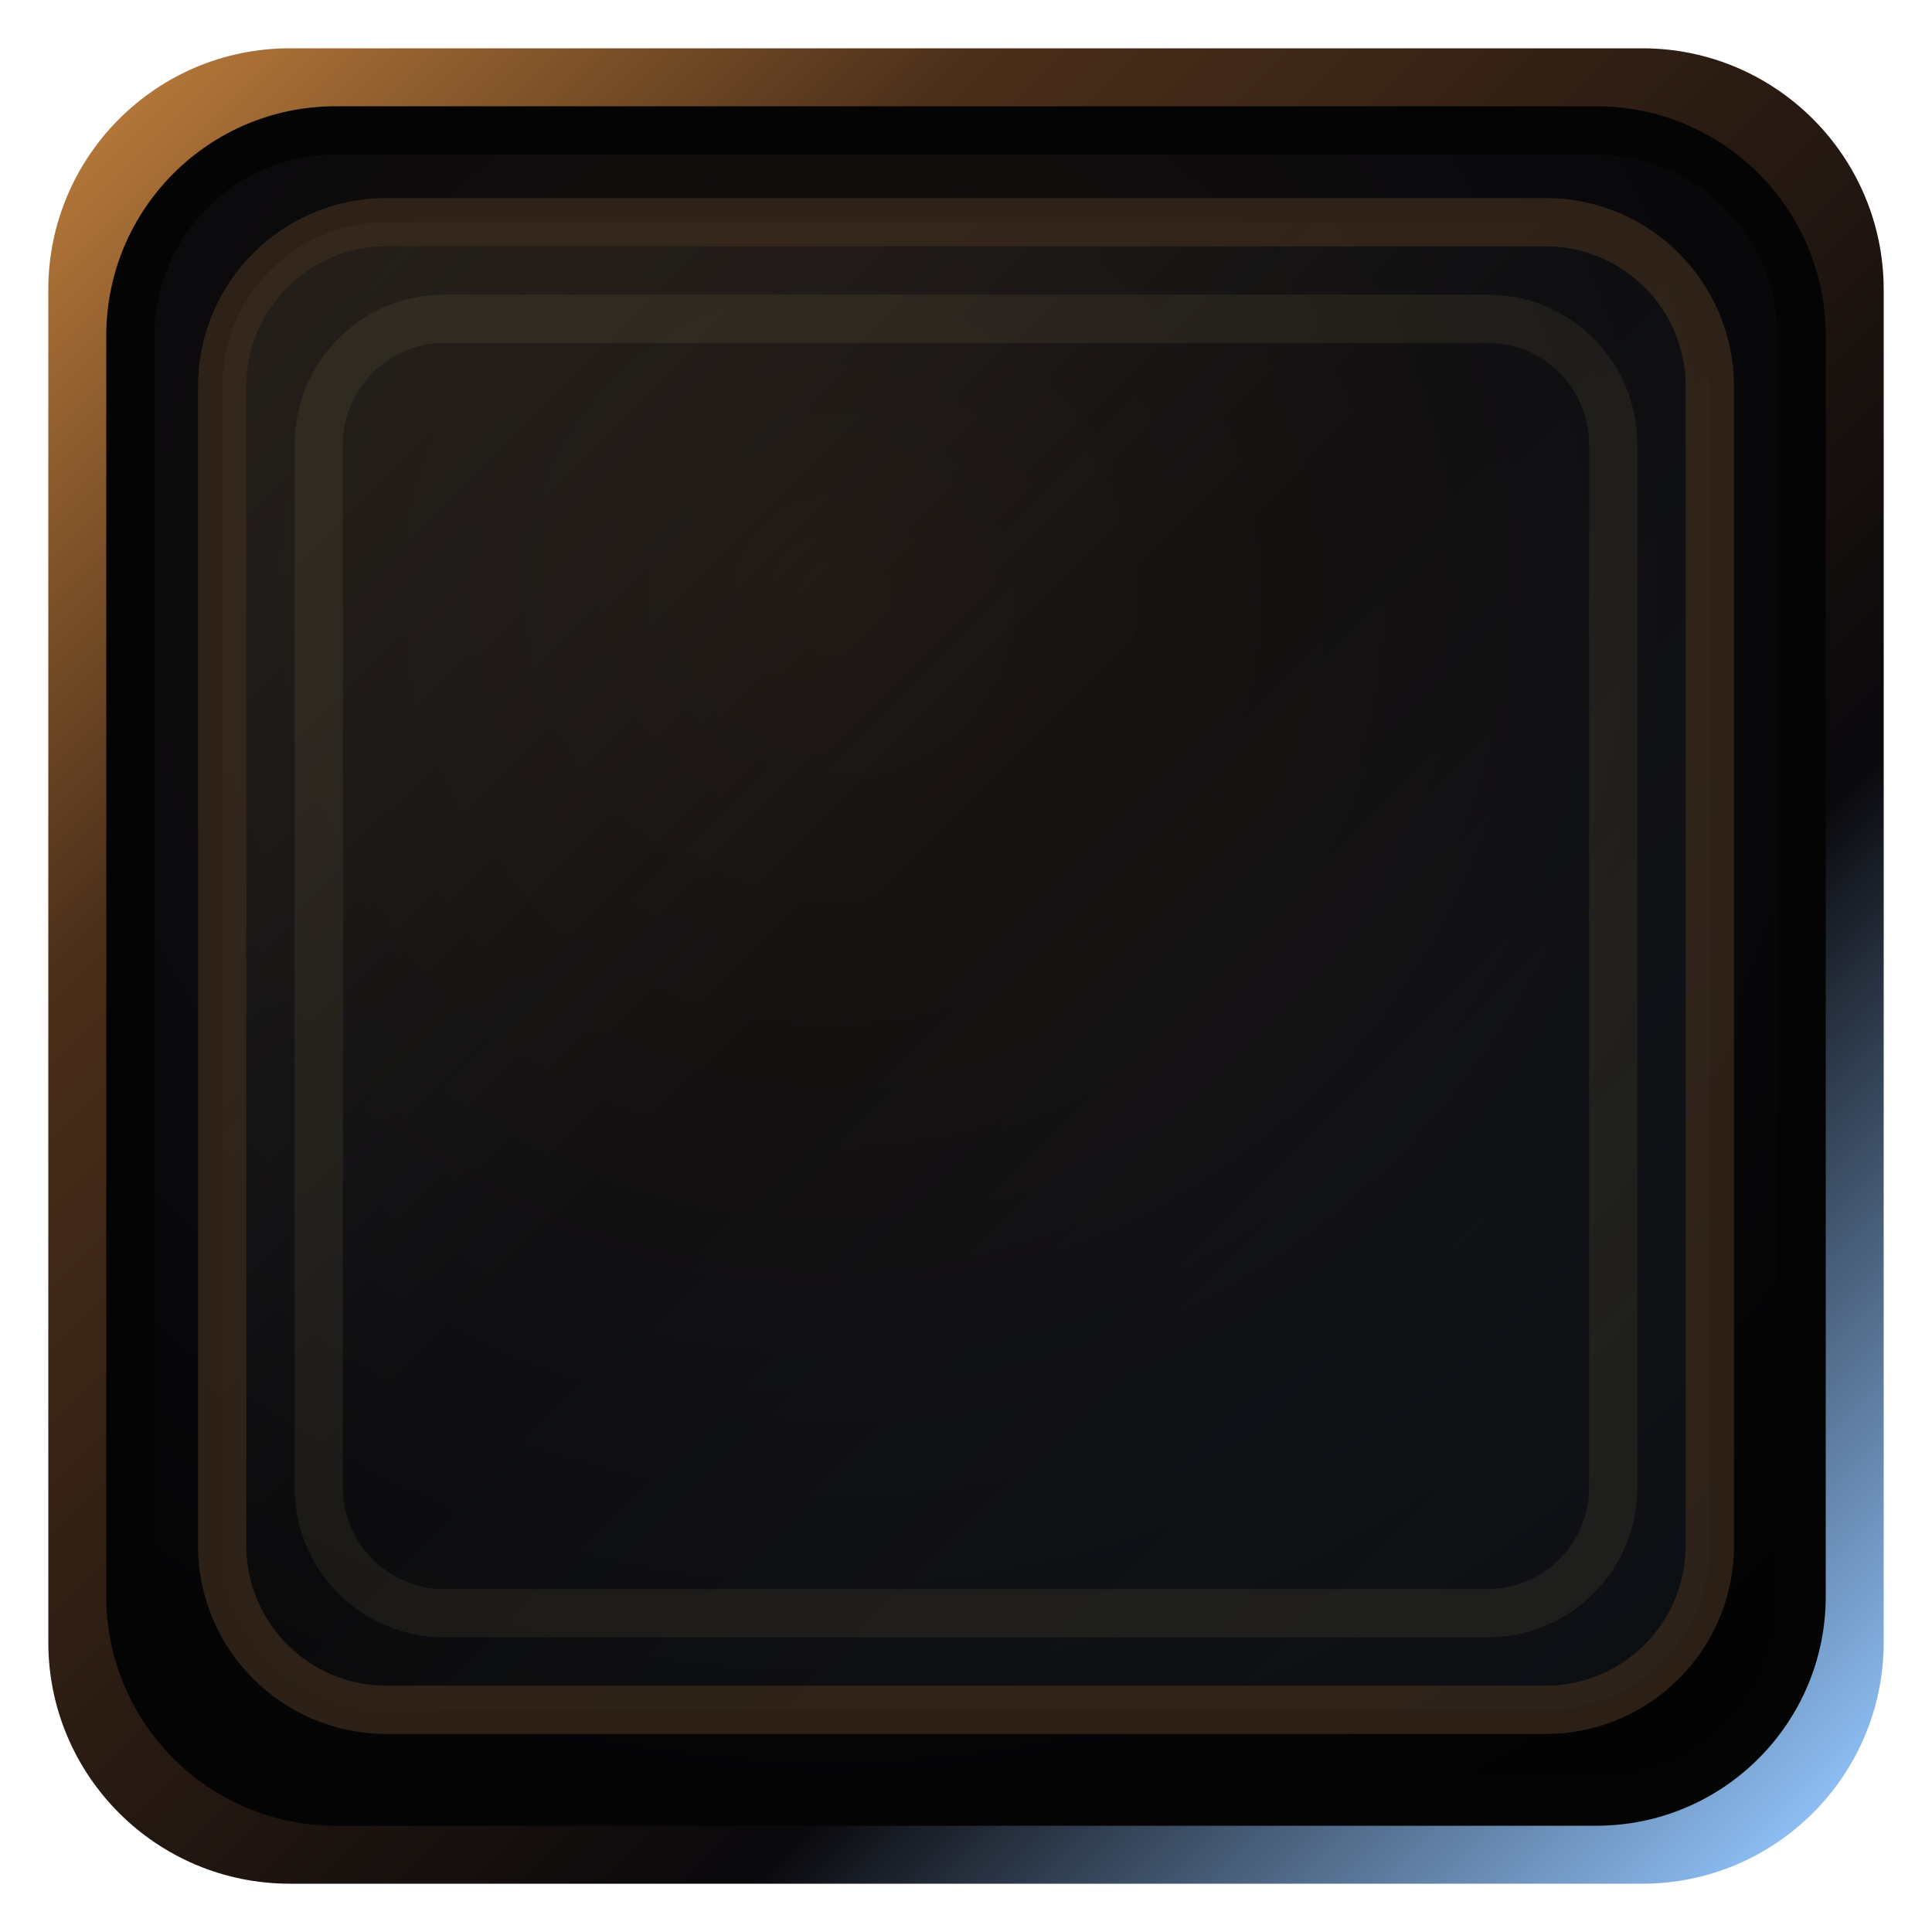
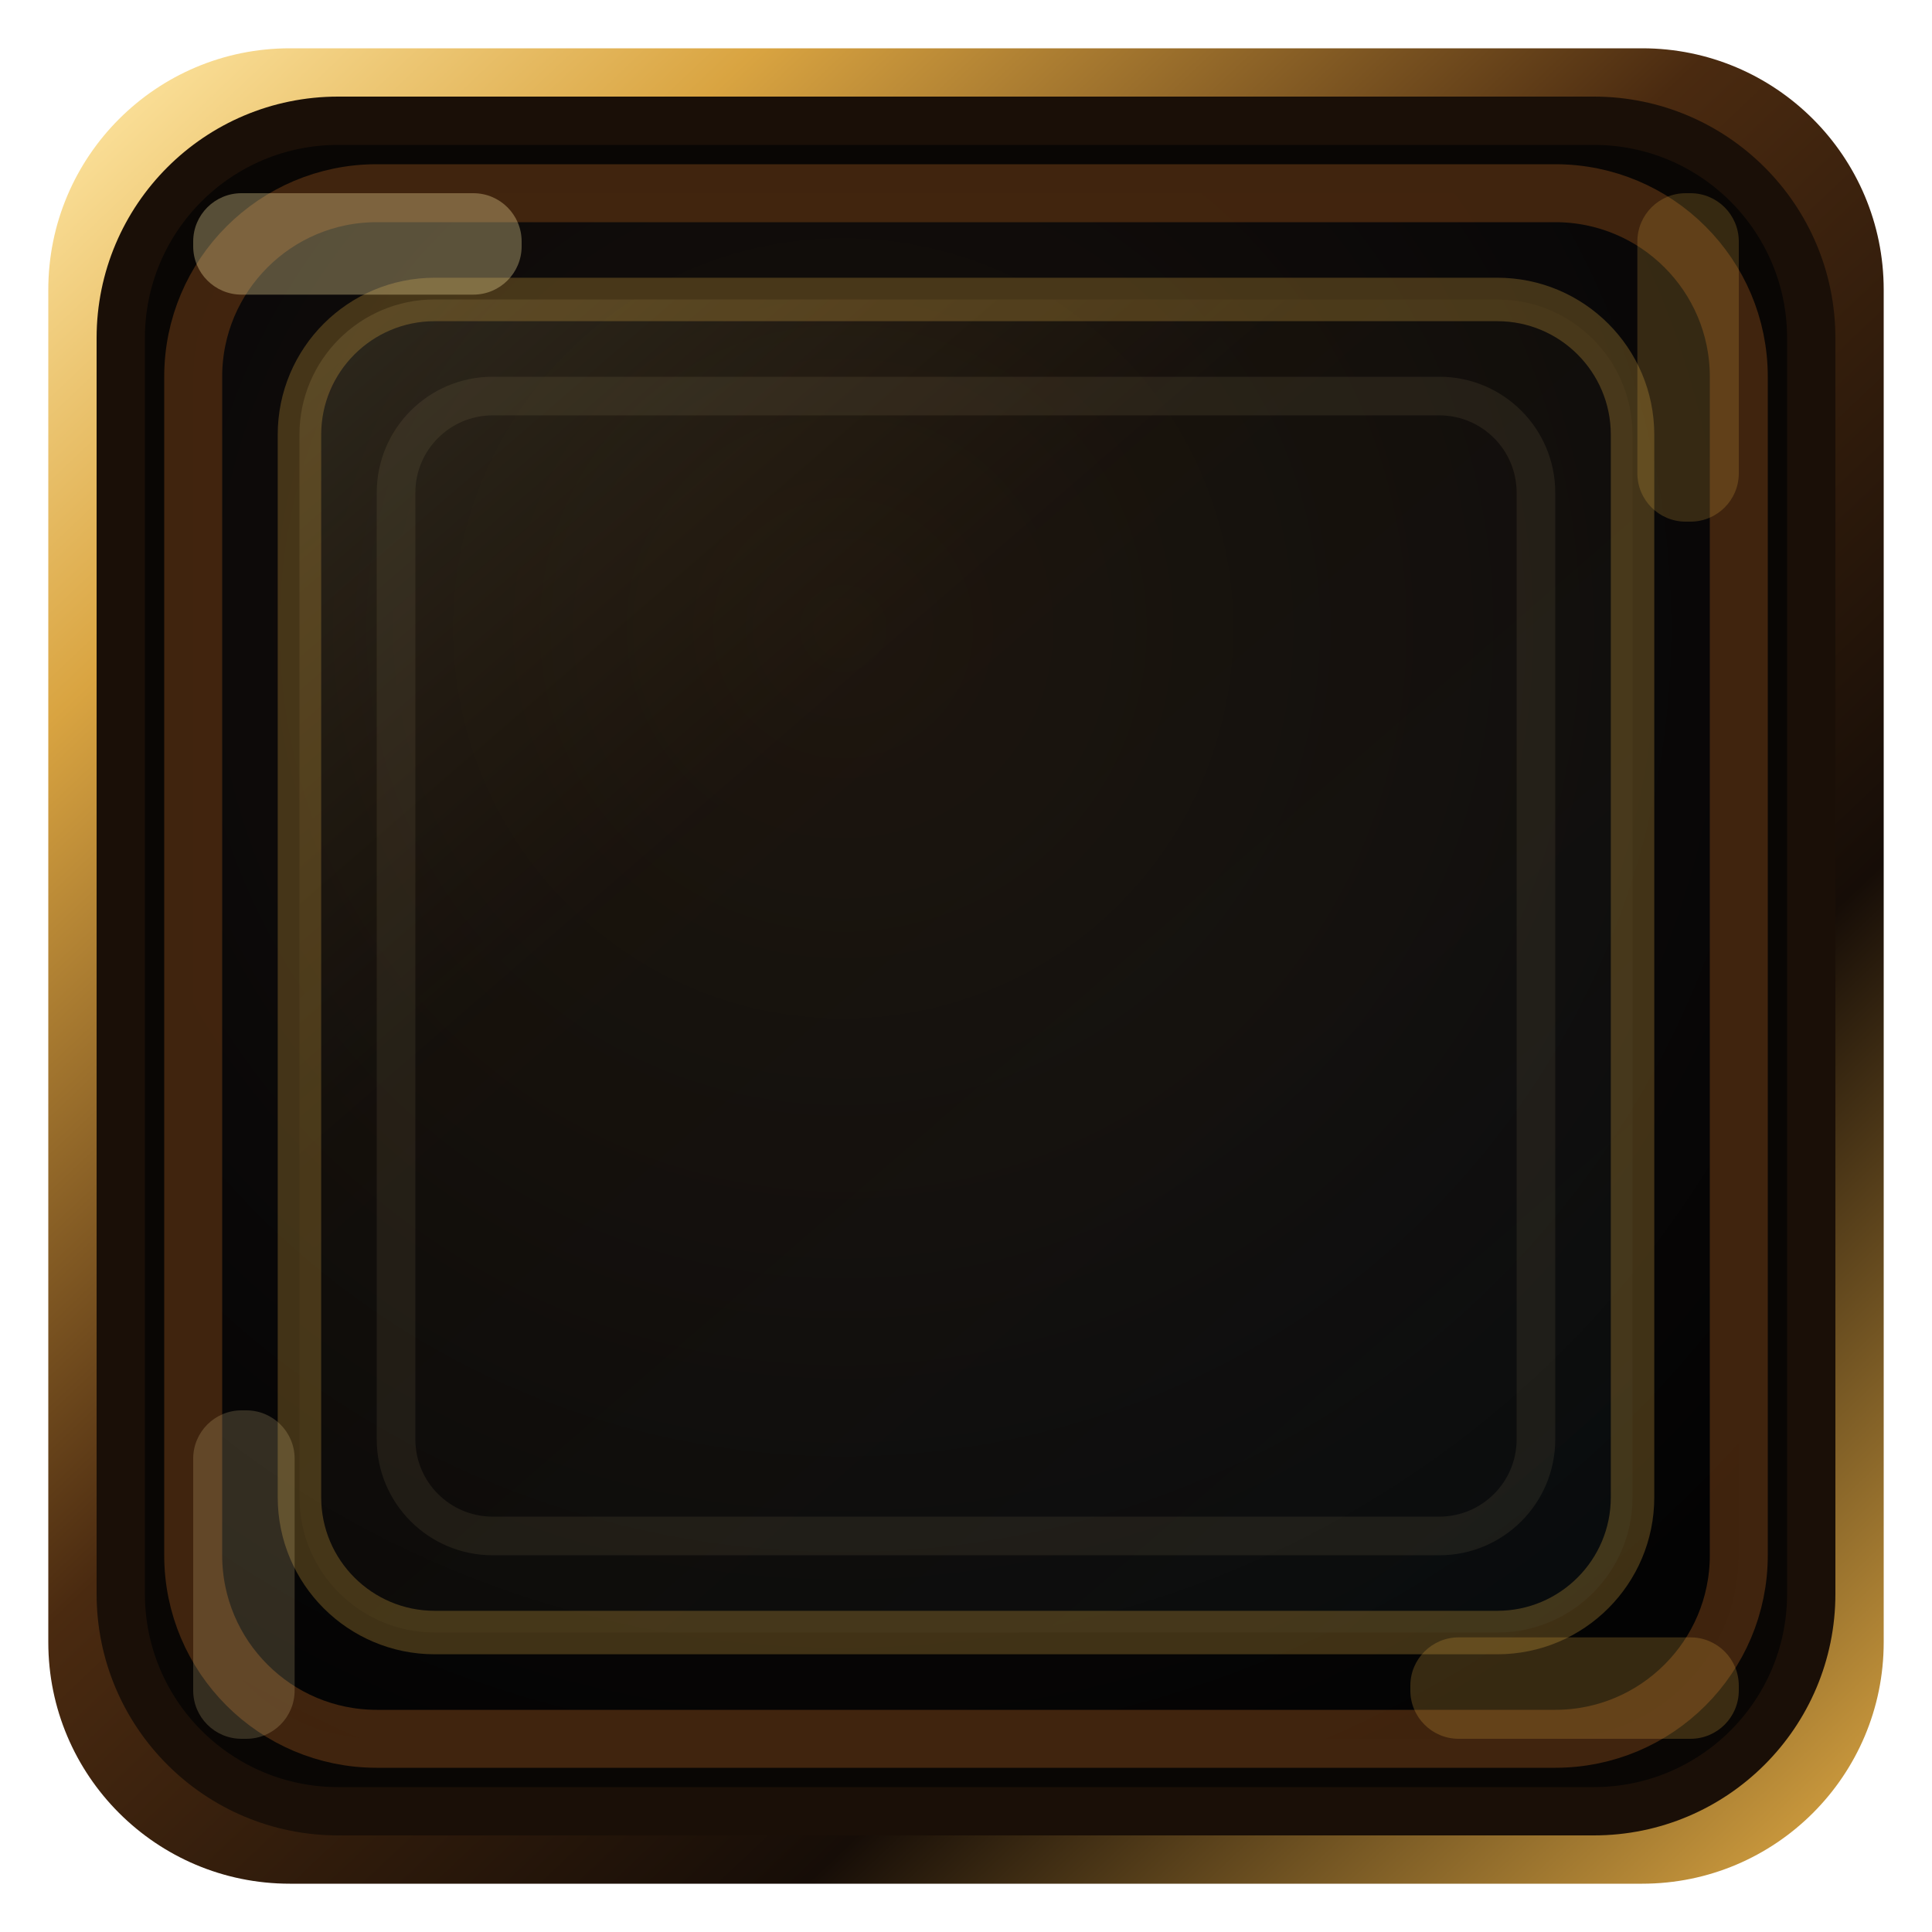
<svg xmlns="http://www.w3.org/2000/svg" width="40" height="40" viewBox="0 0 40 40" fill="none">
  <defs>
-     <linearGradient id="arcanaRim" x1="2" y1="2" x2="38" y2="38" gradientUnits="userSpaceOnUse">
-       <stop offset="0" stop-color="#B7793A" />
-       <stop offset="0.24" stop-color="#4B2F1A" />
-       <stop offset="0.7" stop-color="#09080B" />
-       <stop offset="1" stop-color="#93C5FD" />
+     <linearGradient id="outerGold" x1="2" y1="1" x2="38" y2="39" gradientUnits="userSpaceOnUse">
+       <stop offset="0" stop-color="#FFE7A3" />
+       <stop offset="0.18" stop-color="#D9A441" />
+       <stop offset="0.44" stop-color="#4A2A10" />
+       <stop offset="0.72" stop-color="#160D07" />
+       <stop offset="1" stop-color="#D9A441" />
    </linearGradient>
    <radialGradient id="arcanaCore" cx="0.42" cy="0.28" r="0.82">
-       <stop offset="0" stop-color="#16100D" />
-       <stop offset="0.62" stop-color="#09090C" />
+       <stop offset="0" stop-color="#17110C" />
+       <stop offset="0.62" stop-color="#0A0808" />
      <stop offset="1" stop-color="#030303" />
    </radialGradient>
-     <linearGradient id="arcanaGlaze" x1="6" y1="6" x2="34" y2="34" gradientUnits="userSpaceOnUse">
-       <stop offset="0" stop-color="#EBCB8B" stop-opacity="0.10" />
-       <stop offset="0.46" stop-color="#FFFFFF" stop-opacity="0.018" />
-       <stop offset="1" stop-color="#93C5FD" stop-opacity="0.06" />
+     <linearGradient id="goldPlate" x1="7" y1="5" x2="33" y2="35" gradientUnits="userSpaceOnUse">
+       <stop offset="0" stop-color="#FFE7A3" stop-opacity="0.14" />
+       <stop offset="0.36" stop-color="#D9A441" stop-opacity="0.035" />
+       <stop offset="1" stop-color="#7DD3FC" stop-opacity="0.04" />
    </linearGradient>
  </defs>
-   <rect x="1" y="1" width="38" height="38" rx="5" fill="url(#arcanaRim)" />
-   <rect x="2.7" y="2.7" width="34.6" height="34.6" rx="4.25" fill="url(#arcanaCore)" stroke="#050404" stroke-width="1" />
-   <rect x="4.6" y="4.6" width="30.8" height="30.8" rx="3.4" fill="url(#arcanaGlaze)" stroke="#3A2A1D" stroke-opacity="0.74" stroke-width="1" />
-   <rect x="6.6" y="6.6" width="26.8" height="26.8" rx="2.6" stroke="#EBCB8B" stroke-opacity="0.075" stroke-width="1" />
+   <rect x="1" y="1" width="38" height="38" rx="5" fill="url(#outerGold)" />
+   <rect x="2.5" y="2.5" width="35" height="35" rx="4.5" fill="#090604" stroke="#1A0F07" stroke-width="1" />
+   <rect x="4" y="4" width="32" height="32" rx="3.8" fill="url(#arcanaCore)" stroke="#4A2A10" stroke-opacity="0.85" stroke-width="1.2" />
+   <rect x="6.2" y="6.2" width="27.6" height="27.6" rx="2.8" fill="url(#goldPlate)" stroke="#D9A441" stroke-opacity="0.28" stroke-width="0.9" />
+   <rect x="8.2" y="8.2" width="23.6" height="23.6" rx="2" stroke="#FFE7A3" stroke-opacity="0.075" stroke-width="0.8" />
+   <rect x="4" y="4" width="6.8" height="2.1" rx="1" fill="#FFE7A3" fill-opacity="0.32" />
+   <rect x="29.2" y="33.9" width="6.8" height="2.1" rx="1" fill="#D9A441" fill-opacity="0.24" />
+   <rect x="33.9" y="4" width="2.1" height="6.8" rx="1" fill="#D9A441" fill-opacity="0.22" />
+   <rect x="4" y="29.2" width="2.1" height="6.8" rx="1" fill="#FFE7A3" fill-opacity="0.18" />
</svg>
